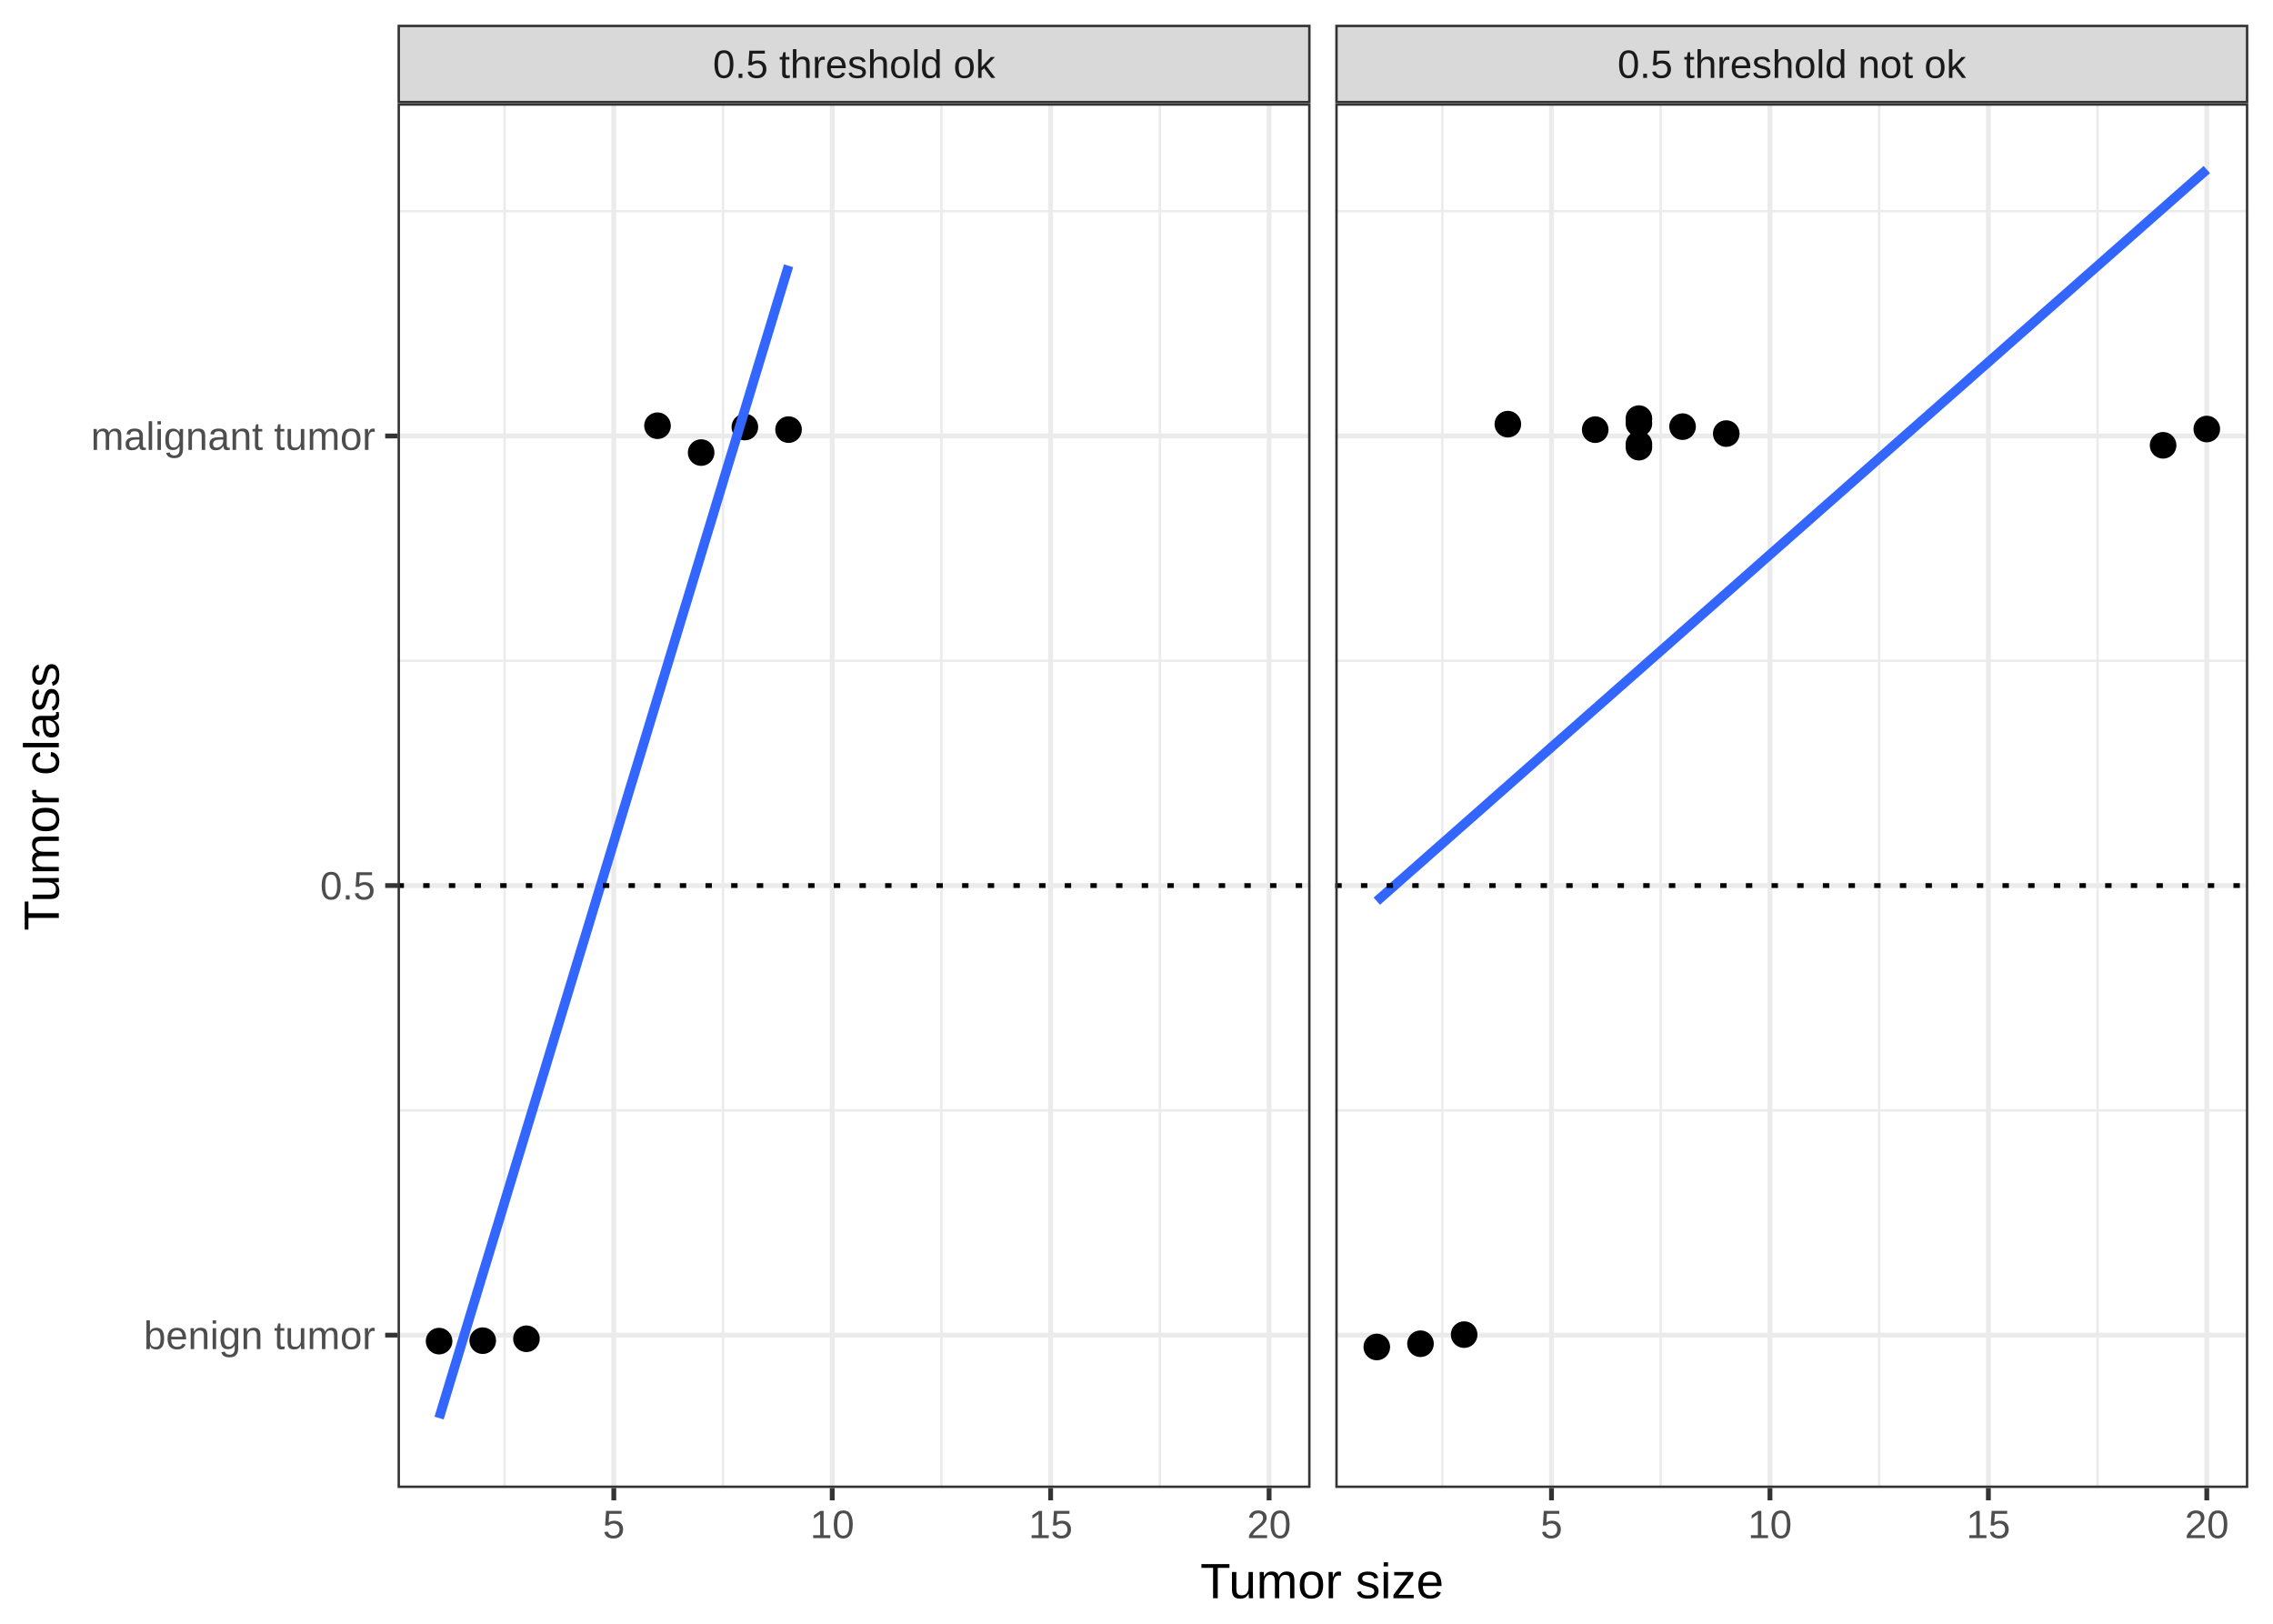
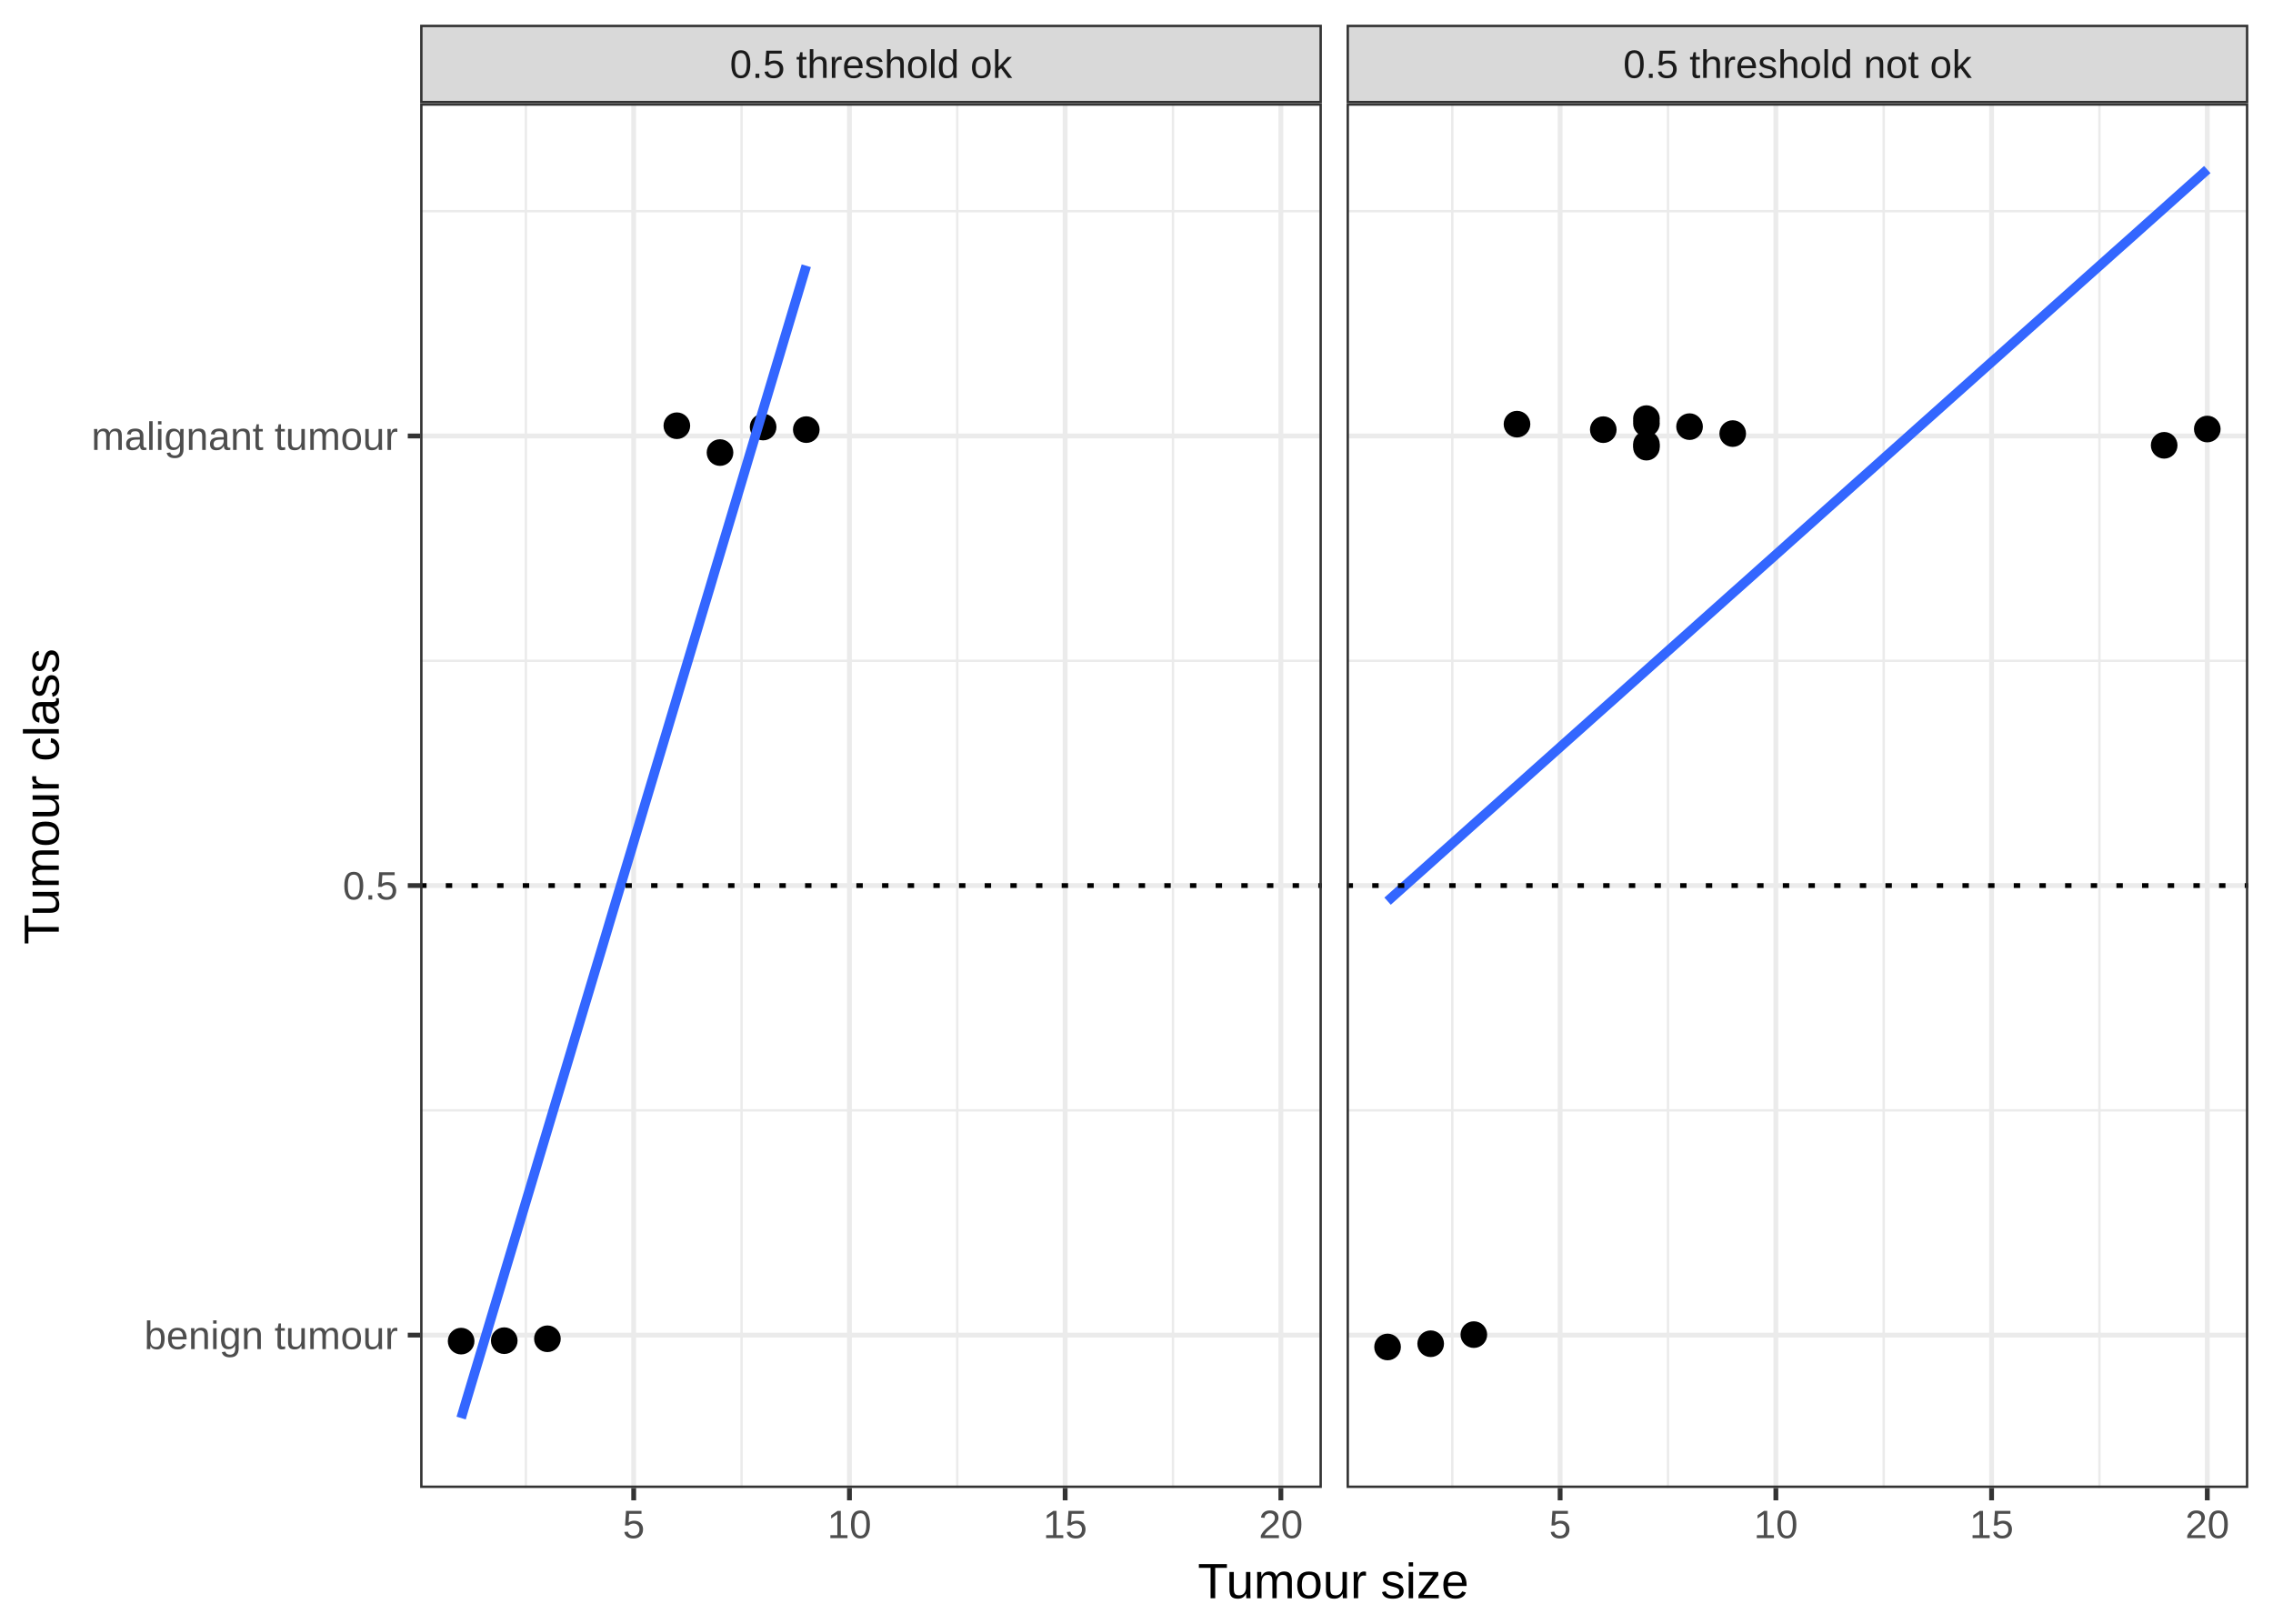
<svg xmlns="http://www.w3.org/2000/svg" viewBox="0 0 504.00 360.00">
  <defs>
    <style type="text/css">
    line, polyline, path, rect, circle {
      fill: none;
      stroke: #000000;
      stroke-linecap: round;
      stroke-linejoin: round;
      stroke-miterlimit: 10.00;
    }
  </style>
  </defs>
  <rect width="100%" height="100%" style="stroke: none; fill: #FFFFFF;" />
  <rect x="0.00" y="0.00" width="504.00" height="360.00" style="stroke-width: 1.07; stroke: #FFFFFF; fill: #FFFFFF;" />
  <defs>
-     <clipPath id="cpODguMTUzOXwyOTAuNTk4fDMyOS45MDV8MjIuOTAwNA==">
-       <rect x="88.15" y="22.90" width="202.44" height="307.00" />
+     <clipPath id="cpOTMuMTU3OXwyOTMuMXwzMjkuOTA1fDIyLjkwMDQ=">
+       <rect x="93.16" y="22.90" width="199.94" height="307.00" />
    </clipPath>
  </defs>
-   <rect x="88.15" y="22.90" width="202.44" height="307.00" style="stroke-width: 1.07; stroke: none; fill: #FFFFFF;" clip-path="url(#cpODguMTUzOXwyOTAuNTk4fDMyOS45MDV8MjIuOTAwNA==)" />
-   <polyline points="88.15,246.18 290.60,246.18 " style="stroke-width: 0.53; stroke: #EBEBEB; stroke-linecap: butt;" clip-path="url(#cpODguMTUzOXwyOTAuNTk4fDMyOS45MDV8MjIuOTAwNA==)" />
-   <polyline points="88.15,146.50 290.60,146.50 " style="stroke-width: 0.53; stroke: #EBEBEB; stroke-linecap: butt;" clip-path="url(#cpODguMTUzOXwyOTAuNTk4fDMyOS45MDV8MjIuOTAwNA==)" />
-   <polyline points="88.15,46.82 290.60,46.82 " style="stroke-width: 0.53; stroke: #EBEBEB; stroke-linecap: butt;" clip-path="url(#cpODguMTUzOXwyOTAuNTk4fDMyOS45MDV8MjIuOTAwNA==)" />
-   <polyline points="111.89,329.91 111.89,22.90 " style="stroke-width: 0.53; stroke: #EBEBEB; stroke-linecap: butt;" clip-path="url(#cpODguMTUzOXwyOTAuNTk4fDMyOS45MDV8MjIuOTAwNA==)" />
-   <polyline points="160.32,329.91 160.32,22.90 " style="stroke-width: 0.53; stroke: #EBEBEB; stroke-linecap: butt;" clip-path="url(#cpODguMTUzOXwyOTAuNTk4fDMyOS45MDV8MjIuOTAwNA==)" />
-   <polyline points="208.75,329.91 208.75,22.90 " style="stroke-width: 0.53; stroke: #EBEBEB; stroke-linecap: butt;" clip-path="url(#cpODguMTUzOXwyOTAuNTk4fDMyOS45MDV8MjIuOTAwNA==)" />
-   <polyline points="257.18,329.91 257.18,22.90 " style="stroke-width: 0.53; stroke: #EBEBEB; stroke-linecap: butt;" clip-path="url(#cpODguMTUzOXwyOTAuNTk4fDMyOS45MDV8MjIuOTAwNA==)" />
-   <polyline points="88.15,296.01 290.60,296.01 " style="stroke-width: 1.07; stroke: #EBEBEB; stroke-linecap: butt;" clip-path="url(#cpODguMTUzOXwyOTAuNTk4fDMyOS45MDV8MjIuOTAwNA==)" />
-   <polyline points="88.15,196.34 290.60,196.34 " style="stroke-width: 1.07; stroke: #EBEBEB; stroke-linecap: butt;" clip-path="url(#cpODguMTUzOXwyOTAuNTk4fDMyOS45MDV8MjIuOTAwNA==)" />
-   <polyline points="88.15,96.66 290.60,96.66 " style="stroke-width: 1.07; stroke: #EBEBEB; stroke-linecap: butt;" clip-path="url(#cpODguMTUzOXwyOTAuNTk4fDMyOS45MDV8MjIuOTAwNA==)" />
-   <polyline points="136.10,329.91 136.10,22.90 " style="stroke-width: 1.07; stroke: #EBEBEB; stroke-linecap: butt;" clip-path="url(#cpODguMTUzOXwyOTAuNTk4fDMyOS45MDV8MjIuOTAwNA==)" />
-   <polyline points="184.53,329.91 184.53,22.90 " style="stroke-width: 1.07; stroke: #EBEBEB; stroke-linecap: butt;" clip-path="url(#cpODguMTUzOXwyOTAuNTk4fDMyOS45MDV8MjIuOTAwNA==)" />
-   <polyline points="232.96,329.91 232.96,22.90 " style="stroke-width: 1.07; stroke: #EBEBEB; stroke-linecap: butt;" clip-path="url(#cpODguMTUzOXwyOTAuNTk4fDMyOS45MDV8MjIuOTAwNA==)" />
-   <polyline points="281.40,329.91 281.40,22.90 " style="stroke-width: 1.07; stroke: #EBEBEB; stroke-linecap: butt;" clip-path="url(#cpODguMTUzOXwyOTAuNTk4fDMyOS45MDV8MjIuOTAwNA==)" />
-   <circle cx="97.36" cy="297.34" r="1.95pt" style="stroke-width: 0.71; fill: #000000;" clip-path="url(#cpODguMTUzOXwyOTAuNTk4fDMyOS45MDV8MjIuOTAwNA==)" />
-   <circle cx="107.04" cy="297.24" r="1.95pt" style="stroke-width: 0.71; fill: #000000;" clip-path="url(#cpODguMTUzOXwyOTAuNTk4fDMyOS45MDV8MjIuOTAwNA==)" />
-   <circle cx="116.73" cy="296.82" r="1.95pt" style="stroke-width: 0.71; fill: #000000;" clip-path="url(#cpODguMTUzOXwyOTAuNTk4fDMyOS45MDV8MjIuOTAwNA==)" />
-   <circle cx="145.79" cy="94.39" r="1.95pt" style="stroke-width: 0.71; fill: #000000;" clip-path="url(#cpODguMTUzOXwyOTAuNTk4fDMyOS45MDV8MjIuOTAwNA==)" />
-   <circle cx="155.47" cy="100.34" r="1.95pt" style="stroke-width: 0.71; fill: #000000;" clip-path="url(#cpODguMTUzOXwyOTAuNTk4fDMyOS45MDV8MjIuOTAwNA==)" />
-   <circle cx="165.16" cy="94.68" r="1.95pt" style="stroke-width: 0.71; fill: #000000;" clip-path="url(#cpODguMTUzOXwyOTAuNTk4fDMyOS45MDV8MjIuOTAwNA==)" />
-   <circle cx="174.85" cy="95.25" r="1.95pt" style="stroke-width: 0.71; fill: #000000;" clip-path="url(#cpODguMTUzOXwyOTAuNTk4fDMyOS45MDV8MjIuOTAwNA==)" />
-   <polyline points="97.36,314.40 98.34,311.17 99.32,307.93 100.30,304.70 101.28,301.47 102.26,298.23 103.24,295.00 104.22,291.76 105.20,288.53 106.18,285.30 107.16,282.06 108.15,278.83 109.13,275.59 110.11,272.36 111.09,269.13 112.07,265.89 113.05,262.66 114.03,259.42 115.01,256.19 115.99,252.96 116.97,249.72 117.95,246.49 118.94,243.25 119.92,240.02 120.90,236.79 121.88,233.55 122.86,230.32 123.84,227.09 124.82,223.85 125.80,220.62 126.78,217.38 127.76,214.15 128.74,210.92 129.73,207.68 130.71,204.45 131.69,201.21 132.67,197.98 133.65,194.75 134.63,191.51 135.61,188.28 136.59,185.04 137.57,181.81 138.55,178.58 139.53,175.34 140.52,172.11 141.50,168.87 142.48,165.64 143.46,162.41 144.44,159.17 145.42,155.94 146.40,152.70 147.38,149.47 148.36,146.24 149.34,143.00 150.32,139.77 151.30,136.53 152.29,133.30 153.27,130.07 154.25,126.83 155.23,123.60 156.21,120.36 157.19,117.13 158.17,113.90 159.15,110.66 160.13,107.43 161.11,104.19 162.09,100.96 163.08,97.73 164.06,94.49 165.04,91.26 166.02,88.03 167.00,84.79 167.98,81.56 168.96,78.32 169.94,75.09 170.92,71.86 171.90,68.62 172.88,65.39 173.87,62.15 174.85,58.92 " style="stroke-width: 2.13; stroke: #3366FF; stroke-linecap: butt;" clip-path="url(#cpODguMTUzOXwyOTAuNTk4fDMyOS45MDV8MjIuOTAwNA==)" />
-   <line x1="88.15" y1="196.34" x2="290.60" y2="196.34" style="stroke-width: 1.07; stroke-dasharray: 1.42,4.27; stroke-linecap: butt;" clip-path="url(#cpODguMTUzOXwyOTAuNTk4fDMyOS45MDV8MjIuOTAwNA==)" />
-   <rect x="88.15" y="22.90" width="202.44" height="307.00" style="stroke-width: 1.07; stroke: #333333;" clip-path="url(#cpODguMTUzOXwyOTAuNTk4fDMyOS45MDV8MjIuOTAwNA==)" />
+   <rect x="93.16" y="22.90" width="199.94" height="307.00" style="stroke-width: 1.07; stroke: none; fill: #FFFFFF;" clip-path="url(#cpOTMuMTU3OXwyOTMuMXwzMjkuOTA1fDIyLjkwMDQ=)" />
+   <polyline points="93.16,246.18 293.10,246.18 " style="stroke-width: 0.53; stroke: #EBEBEB; stroke-linecap: butt;" clip-path="url(#cpOTMuMTU3OXwyOTMuMXwzMjkuOTA1fDIyLjkwMDQ=)" />
+   <polyline points="93.16,146.50 293.10,146.50 " style="stroke-width: 0.53; stroke: #EBEBEB; stroke-linecap: butt;" clip-path="url(#cpOTMuMTU3OXwyOTMuMXwzMjkuOTA1fDIyLjkwMDQ=)" />
+   <polyline points="93.16,46.82 293.10,46.82 " style="stroke-width: 0.53; stroke: #EBEBEB; stroke-linecap: butt;" clip-path="url(#cpOTMuMTU3OXwyOTMuMXwzMjkuOTA1fDIyLjkwMDQ=)" />
+   <polyline points="116.60,329.91 116.60,22.90 " style="stroke-width: 0.53; stroke: #EBEBEB; stroke-linecap: butt;" clip-path="url(#cpOTMuMTU3OXwyOTMuMXwzMjkuOTA1fDIyLjkwMDQ=)" />
+   <polyline points="164.43,329.91 164.43,22.90 " style="stroke-width: 0.53; stroke: #EBEBEB; stroke-linecap: butt;" clip-path="url(#cpOTMuMTU3OXwyOTMuMXwzMjkuOTA1fDIyLjkwMDQ=)" />
+   <polyline points="212.26,329.91 212.26,22.90 " style="stroke-width: 0.53; stroke: #EBEBEB; stroke-linecap: butt;" clip-path="url(#cpOTMuMTU3OXwyOTMuMXwzMjkuOTA1fDIyLjkwMDQ=)" />
+   <polyline points="260.09,329.91 260.09,22.90 " style="stroke-width: 0.53; stroke: #EBEBEB; stroke-linecap: butt;" clip-path="url(#cpOTMuMTU3OXwyOTMuMXwzMjkuOTA1fDIyLjkwMDQ=)" />
+   <polyline points="93.16,296.01 293.10,296.01 " style="stroke-width: 1.07; stroke: #EBEBEB; stroke-linecap: butt;" clip-path="url(#cpOTMuMTU3OXwyOTMuMXwzMjkuOTA1fDIyLjkwMDQ=)" />
+   <polyline points="93.16,196.34 293.10,196.34 " style="stroke-width: 1.07; stroke: #EBEBEB; stroke-linecap: butt;" clip-path="url(#cpOTMuMTU3OXwyOTMuMXwzMjkuOTA1fDIyLjkwMDQ=)" />
+   <polyline points="93.16,96.66 293.10,96.66 " style="stroke-width: 1.07; stroke: #EBEBEB; stroke-linecap: butt;" clip-path="url(#cpOTMuMTU3OXwyOTMuMXwzMjkuOTA1fDIyLjkwMDQ=)" />
+   <polyline points="140.51,329.91 140.51,22.90 " style="stroke-width: 1.07; stroke: #EBEBEB; stroke-linecap: butt;" clip-path="url(#cpOTMuMTU3OXwyOTMuMXwzMjkuOTA1fDIyLjkwMDQ=)" />
+   <polyline points="188.35,329.91 188.35,22.90 " style="stroke-width: 1.07; stroke: #EBEBEB; stroke-linecap: butt;" clip-path="url(#cpOTMuMTU3OXwyOTMuMXwzMjkuOTA1fDIyLjkwMDQ=)" />
+   <polyline points="236.18,329.91 236.18,22.90 " style="stroke-width: 1.07; stroke: #EBEBEB; stroke-linecap: butt;" clip-path="url(#cpOTMuMTU3OXwyOTMuMXwzMjkuOTA1fDIyLjkwMDQ=)" />
+   <polyline points="284.01,329.91 284.01,22.90 " style="stroke-width: 1.07; stroke: #EBEBEB; stroke-linecap: butt;" clip-path="url(#cpOTMuMTU3OXwyOTMuMXwzMjkuOTA1fDIyLjkwMDQ=)" />
+   <circle cx="102.25" cy="297.34" r="1.95pt" style="stroke-width: 0.71; fill: #000000;" clip-path="url(#cpOTMuMTU3OXwyOTMuMXwzMjkuOTA1fDIyLjkwMDQ=)" />
+   <circle cx="111.81" cy="297.24" r="1.95pt" style="stroke-width: 0.71; fill: #000000;" clip-path="url(#cpOTMuMTU3OXwyOTMuMXwzMjkuOTA1fDIyLjkwMDQ=)" />
+   <circle cx="121.38" cy="296.82" r="1.95pt" style="stroke-width: 0.71; fill: #000000;" clip-path="url(#cpOTMuMTU3OXwyOTMuMXwzMjkuOTA1fDIyLjkwMDQ=)" />
+   <circle cx="150.08" cy="94.39" r="1.95pt" style="stroke-width: 0.71; fill: #000000;" clip-path="url(#cpOTMuMTU3OXwyOTMuMXwzMjkuOTA1fDIyLjkwMDQ=)" />
+   <circle cx="159.65" cy="100.34" r="1.95pt" style="stroke-width: 0.71; fill: #000000;" clip-path="url(#cpOTMuMTU3OXwyOTMuMXwzMjkuOTA1fDIyLjkwMDQ=)" />
+   <circle cx="169.21" cy="94.68" r="1.95pt" style="stroke-width: 0.71; fill: #000000;" clip-path="url(#cpOTMuMTU3OXwyOTMuMXwzMjkuOTA1fDIyLjkwMDQ=)" />
+   <circle cx="178.78" cy="95.25" r="1.95pt" style="stroke-width: 0.71; fill: #000000;" clip-path="url(#cpOTMuMTU3OXwyOTMuMXwzMjkuOTA1fDIyLjkwMDQ=)" />
+   <polyline points="102.25,314.40 103.21,311.17 104.18,307.93 105.15,304.70 106.12,301.47 107.09,298.23 108.06,295.00 109.03,291.76 110.00,288.53 110.97,285.30 111.93,282.06 112.90,278.83 113.87,275.59 114.84,272.36 115.81,269.13 116.78,265.89 117.75,262.66 118.72,259.42 119.68,256.19 120.65,252.96 121.62,249.72 122.59,246.49 123.56,243.25 124.53,240.02 125.50,236.79 126.47,233.55 127.43,230.32 128.40,227.09 129.37,223.85 130.34,220.62 131.31,217.38 132.28,214.15 133.25,210.92 134.22,207.68 135.18,204.45 136.15,201.21 137.12,197.98 138.09,194.75 139.06,191.51 140.03,188.28 141.00,185.04 141.97,181.81 142.93,178.58 143.90,175.34 144.87,172.11 145.84,168.87 146.81,165.64 147.78,162.41 148.75,159.17 149.72,155.94 150.68,152.70 151.65,149.47 152.62,146.24 153.59,143.00 154.56,139.77 155.53,136.53 156.50,133.30 157.47,130.07 158.43,126.83 159.40,123.60 160.37,120.36 161.34,117.13 162.31,113.90 163.28,110.66 164.25,107.43 165.22,104.19 166.18,100.96 167.15,97.73 168.12,94.49 169.09,91.26 170.06,88.03 171.03,84.79 172.00,81.56 172.97,78.32 173.93,75.09 174.90,71.86 175.87,68.62 176.84,65.39 177.81,62.15 178.78,58.92 " style="stroke-width: 2.13; stroke: #3366FF; stroke-linecap: butt;" clip-path="url(#cpOTMuMTU3OXwyOTMuMXwzMjkuOTA1fDIyLjkwMDQ=)" />
+   <line x1="93.16" y1="196.34" x2="293.10" y2="196.34" style="stroke-width: 1.07; stroke-dasharray: 1.42,4.27; stroke-linecap: butt;" clip-path="url(#cpOTMuMTU3OXwyOTMuMXwzMjkuOTA1fDIyLjkwMDQ=)" />
+   <rect x="93.16" y="22.90" width="199.94" height="307.00" style="stroke-width: 1.07; stroke: #333333;" clip-path="url(#cpOTMuMTU3OXwyOTMuMXwzMjkuOTA1fDIyLjkwMDQ=)" />
  <defs>
    <clipPath id="cpMHw1MDR8MzYwfDA=">
      <rect x="0.00" y="0.00" width="504.00" height="360.00" />
    </clipPath>
  </defs>
  <defs>
-     <clipPath id="cpMjk2LjA3N3w0OTguNTIxfDMyOS45MDV8MjIuOTAwNA==">
-       <rect x="296.08" y="22.90" width="202.44" height="307.00" />
+     <clipPath id="cpMjk4LjU3OXw0OTguNTIxfDMyOS45MDV8MjIuOTAwNA==">
+       <rect x="298.58" y="22.90" width="199.94" height="307.00" />
    </clipPath>
  </defs>
-   <rect x="296.08" y="22.90" width="202.44" height="307.00" style="stroke-width: 1.07; stroke: none; fill: #FFFFFF;" clip-path="url(#cpMjk2LjA3N3w0OTguNTIxfDMyOS45MDV8MjIuOTAwNA==)" />
-   <polyline points="296.08,246.18 498.52,246.18 " style="stroke-width: 0.53; stroke: #EBEBEB; stroke-linecap: butt;" clip-path="url(#cpMjk2LjA3N3w0OTguNTIxfDMyOS45MDV8MjIuOTAwNA==)" />
-   <polyline points="296.08,146.50 498.52,146.50 " style="stroke-width: 0.53; stroke: #EBEBEB; stroke-linecap: butt;" clip-path="url(#cpMjk2LjA3N3w0OTguNTIxfDMyOS45MDV8MjIuOTAwNA==)" />
-   <polyline points="296.08,46.82 498.52,46.82 " style="stroke-width: 0.53; stroke: #EBEBEB; stroke-linecap: butt;" clip-path="url(#cpMjk2LjA3N3w0OTguNTIxfDMyOS45MDV8MjIuOTAwNA==)" />
-   <polyline points="319.81,329.91 319.81,22.90 " style="stroke-width: 0.53; stroke: #EBEBEB; stroke-linecap: butt;" clip-path="url(#cpMjk2LjA3N3w0OTguNTIxfDMyOS45MDV8MjIuOTAwNA==)" />
-   <polyline points="368.24,329.91 368.24,22.90 " style="stroke-width: 0.53; stroke: #EBEBEB; stroke-linecap: butt;" clip-path="url(#cpMjk2LjA3N3w0OTguNTIxfDMyOS45MDV8MjIuOTAwNA==)" />
-   <polyline points="416.67,329.91 416.67,22.90 " style="stroke-width: 0.53; stroke: #EBEBEB; stroke-linecap: butt;" clip-path="url(#cpMjk2LjA3N3w0OTguNTIxfDMyOS45MDV8MjIuOTAwNA==)" />
-   <polyline points="465.10,329.91 465.10,22.90 " style="stroke-width: 0.53; stroke: #EBEBEB; stroke-linecap: butt;" clip-path="url(#cpMjk2LjA3N3w0OTguNTIxfDMyOS45MDV8MjIuOTAwNA==)" />
-   <polyline points="296.08,296.01 498.52,296.01 " style="stroke-width: 1.07; stroke: #EBEBEB; stroke-linecap: butt;" clip-path="url(#cpMjk2LjA3N3w0OTguNTIxfDMyOS45MDV8MjIuOTAwNA==)" />
-   <polyline points="296.08,196.34 498.52,196.34 " style="stroke-width: 1.07; stroke: #EBEBEB; stroke-linecap: butt;" clip-path="url(#cpMjk2LjA3N3w0OTguNTIxfDMyOS45MDV8MjIuOTAwNA==)" />
-   <polyline points="296.08,96.66 498.52,96.66 " style="stroke-width: 1.07; stroke: #EBEBEB; stroke-linecap: butt;" clip-path="url(#cpMjk2LjA3N3w0OTguNTIxfDMyOS45MDV8MjIuOTAwNA==)" />
-   <polyline points="344.02,329.91 344.02,22.90 " style="stroke-width: 1.07; stroke: #EBEBEB; stroke-linecap: butt;" clip-path="url(#cpMjk2LjA3N3w0OTguNTIxfDMyOS45MDV8MjIuOTAwNA==)" />
-   <polyline points="392.46,329.91 392.46,22.90 " style="stroke-width: 1.07; stroke: #EBEBEB; stroke-linecap: butt;" clip-path="url(#cpMjk2LjA3N3w0OTguNTIxfDMyOS45MDV8MjIuOTAwNA==)" />
-   <polyline points="440.89,329.91 440.89,22.90 " style="stroke-width: 1.07; stroke: #EBEBEB; stroke-linecap: butt;" clip-path="url(#cpMjk2LjA3N3w0OTguNTIxfDMyOS45MDV8MjIuOTAwNA==)" />
-   <polyline points="489.32,329.91 489.32,22.90 " style="stroke-width: 1.07; stroke: #EBEBEB; stroke-linecap: butt;" clip-path="url(#cpMjk2LjA3N3w0OTguNTIxfDMyOS45MDV8MjIuOTAwNA==)" />
-   <circle cx="305.28" cy="298.64" r="1.95pt" style="stroke-width: 0.71; fill: #000000;" clip-path="url(#cpMjk2LjA3N3w0OTguNTIxfDMyOS45MDV8MjIuOTAwNA==)" />
-   <circle cx="314.97" cy="297.92" r="1.95pt" style="stroke-width: 0.71; fill: #000000;" clip-path="url(#cpMjk2LjA3N3w0OTguNTIxfDMyOS45MDV8MjIuOTAwNA==)" />
-   <circle cx="324.65" cy="295.90" r="1.95pt" style="stroke-width: 0.71; fill: #000000;" clip-path="url(#cpMjk2LjA3N3w0OTguNTIxfDMyOS45MDV8MjIuOTAwNA==)" />
-   <circle cx="353.71" cy="95.26" r="1.95pt" style="stroke-width: 0.71; fill: #000000;" clip-path="url(#cpMjk2LjA3N3w0OTguNTIxfDMyOS45MDV8MjIuOTAwNA==)" />
-   <circle cx="363.40" cy="92.81" r="1.95pt" style="stroke-width: 0.71; fill: #000000;" clip-path="url(#cpMjk2LjA3N3w0OTguNTIxfDMyOS45MDV8MjIuOTAwNA==)" />
-   <circle cx="373.08" cy="94.59" r="1.95pt" style="stroke-width: 0.71; fill: #000000;" clip-path="url(#cpMjk2LjA3N3w0OTguNTIxfDMyOS45MDV8MjIuOTAwNA==)" />
-   <circle cx="382.77" cy="96.13" r="1.95pt" style="stroke-width: 0.71; fill: #000000;" clip-path="url(#cpMjk2LjA3N3w0OTguNTIxfDMyOS45MDV8MjIuOTAwNA==)" />
-   <circle cx="363.40" cy="93.87" r="1.95pt" style="stroke-width: 0.71; fill: #000000;" clip-path="url(#cpMjk2LjA3N3w0OTguNTIxfDMyOS45MDV8MjIuOTAwNA==)" />
-   <circle cx="363.40" cy="99.14" r="1.95pt" style="stroke-width: 0.71; fill: #000000;" clip-path="url(#cpMjk2LjA3N3w0OTguNTIxfDMyOS45MDV8MjIuOTAwNA==)" />
-   <circle cx="363.40" cy="98.49" r="1.95pt" style="stroke-width: 0.71; fill: #000000;" clip-path="url(#cpMjk2LjA3N3w0OTguNTIxfDMyOS45MDV8MjIuOTAwNA==)" />
-   <circle cx="334.34" cy="94.04" r="1.95pt" style="stroke-width: 0.71; fill: #000000;" clip-path="url(#cpMjk2LjA3N3w0OTguNTIxfDMyOS45MDV8MjIuOTAwNA==)" />
-   <circle cx="489.32" cy="95.12" r="1.95pt" style="stroke-width: 0.71; fill: #000000;" clip-path="url(#cpMjk2LjA3N3w0OTguNTIxfDMyOS45MDV8MjIuOTAwNA==)" />
-   <circle cx="479.63" cy="98.73" r="1.95pt" style="stroke-width: 0.71; fill: #000000;" clip-path="url(#cpMjk2LjA3N3w0OTguNTIxfDMyOS45MDV8MjIuOTAwNA==)" />
-   <polyline points="305.28,199.80 307.61,197.75 309.94,195.69 312.27,193.64 314.60,191.59 316.93,189.53 319.26,187.48 321.59,185.43 323.92,183.37 326.25,181.32 328.58,179.27 330.90,177.21 333.23,175.16 335.56,173.11 337.89,171.05 340.22,169.00 342.55,166.95 344.88,164.89 347.21,162.84 349.54,160.79 351.87,158.73 354.20,156.68 356.53,154.63 358.86,152.57 361.19,150.52 363.52,148.47 365.85,146.41 368.18,144.36 370.51,142.31 372.84,140.26 375.17,138.20 377.50,136.15 379.83,134.10 382.16,132.04 384.49,129.99 386.82,127.94 389.15,125.88 391.47,123.83 393.80,121.78 396.13,119.72 398.46,117.67 400.79,115.62 403.12,113.56 405.45,111.51 407.78,109.46 410.11,107.40 412.44,105.35 414.77,103.30 417.10,101.24 419.43,99.19 421.76,97.14 424.09,95.08 426.42,93.03 428.75,90.98 431.08,88.92 433.41,86.87 435.74,84.82 438.07,82.76 440.40,80.71 442.73,78.66 445.06,76.60 447.39,74.55 449.72,72.50 452.04,70.45 454.37,68.39 456.70,66.34 459.03,64.29 461.36,62.23 463.69,60.18 466.02,58.13 468.35,56.07 470.68,54.02 473.01,51.97 475.34,49.91 477.67,47.86 480.00,45.81 482.33,43.75 484.66,41.70 486.99,39.65 489.32,37.59 " style="stroke-width: 2.13; stroke: #3366FF; stroke-linecap: butt;" clip-path="url(#cpMjk2LjA3N3w0OTguNTIxfDMyOS45MDV8MjIuOTAwNA==)" />
-   <line x1="296.08" y1="196.34" x2="498.52" y2="196.34" style="stroke-width: 1.07; stroke-dasharray: 1.42,4.27; stroke-linecap: butt;" clip-path="url(#cpMjk2LjA3N3w0OTguNTIxfDMyOS45MDV8MjIuOTAwNA==)" />
-   <rect x="296.08" y="22.90" width="202.44" height="307.00" style="stroke-width: 1.07; stroke: #333333;" clip-path="url(#cpMjk2LjA3N3w0OTguNTIxfDMyOS45MDV8MjIuOTAwNA==)" />
+   <rect x="298.58" y="22.90" width="199.94" height="307.00" style="stroke-width: 1.07; stroke: none; fill: #FFFFFF;" clip-path="url(#cpMjk4LjU3OXw0OTguNTIxfDMyOS45MDV8MjIuOTAwNA==)" />
+   <polyline points="298.58,246.18 498.52,246.18 " style="stroke-width: 0.53; stroke: #EBEBEB; stroke-linecap: butt;" clip-path="url(#cpMjk4LjU3OXw0OTguNTIxfDMyOS45MDV8MjIuOTAwNA==)" />
+   <polyline points="298.58,146.50 498.52,146.50 " style="stroke-width: 0.53; stroke: #EBEBEB; stroke-linecap: butt;" clip-path="url(#cpMjk4LjU3OXw0OTguNTIxfDMyOS45MDV8MjIuOTAwNA==)" />
+   <polyline points="298.58,46.82 498.52,46.82 " style="stroke-width: 0.53; stroke: #EBEBEB; stroke-linecap: butt;" clip-path="url(#cpMjk4LjU3OXw0OTguNTIxfDMyOS45MDV8MjIuOTAwNA==)" />
+   <polyline points="322.02,329.91 322.02,22.90 " style="stroke-width: 0.53; stroke: #EBEBEB; stroke-linecap: butt;" clip-path="url(#cpMjk4LjU3OXw0OTguNTIxfDMyOS45MDV8MjIuOTAwNA==)" />
+   <polyline points="369.85,329.91 369.85,22.90 " style="stroke-width: 0.53; stroke: #EBEBEB; stroke-linecap: butt;" clip-path="url(#cpMjk4LjU3OXw0OTguNTIxfDMyOS45MDV8MjIuOTAwNA==)" />
+   <polyline points="417.68,329.91 417.68,22.90 " style="stroke-width: 0.53; stroke: #EBEBEB; stroke-linecap: butt;" clip-path="url(#cpMjk4LjU3OXw0OTguNTIxfDMyOS45MDV8MjIuOTAwNA==)" />
+   <polyline points="465.52,329.91 465.52,22.90 " style="stroke-width: 0.53; stroke: #EBEBEB; stroke-linecap: butt;" clip-path="url(#cpMjk4LjU3OXw0OTguNTIxfDMyOS45MDV8MjIuOTAwNA==)" />
+   <polyline points="298.58,296.01 498.52,296.01 " style="stroke-width: 1.07; stroke: #EBEBEB; stroke-linecap: butt;" clip-path="url(#cpMjk4LjU3OXw0OTguNTIxfDMyOS45MDV8MjIuOTAwNA==)" />
+   <polyline points="298.58,196.34 498.52,196.34 " style="stroke-width: 1.07; stroke: #EBEBEB; stroke-linecap: butt;" clip-path="url(#cpMjk4LjU3OXw0OTguNTIxfDMyOS45MDV8MjIuOTAwNA==)" />
+   <polyline points="298.58,96.66 498.52,96.66 " style="stroke-width: 1.07; stroke: #EBEBEB; stroke-linecap: butt;" clip-path="url(#cpMjk4LjU3OXw0OTguNTIxfDMyOS45MDV8MjIuOTAwNA==)" />
+   <polyline points="345.93,329.91 345.93,22.90 " style="stroke-width: 1.07; stroke: #EBEBEB; stroke-linecap: butt;" clip-path="url(#cpMjk4LjU3OXw0OTguNTIxfDMyOS45MDV8MjIuOTAwNA==)" />
+   <polyline points="393.77,329.91 393.77,22.90 " style="stroke-width: 1.07; stroke: #EBEBEB; stroke-linecap: butt;" clip-path="url(#cpMjk4LjU3OXw0OTguNTIxfDMyOS45MDV8MjIuOTAwNA==)" />
+   <polyline points="441.60,329.91 441.60,22.90 " style="stroke-width: 1.07; stroke: #EBEBEB; stroke-linecap: butt;" clip-path="url(#cpMjk4LjU3OXw0OTguNTIxfDMyOS45MDV8MjIuOTAwNA==)" />
+   <polyline points="489.43,329.91 489.43,22.90 " style="stroke-width: 1.07; stroke: #EBEBEB; stroke-linecap: butt;" clip-path="url(#cpMjk4LjU3OXw0OTguNTIxfDMyOS45MDV8MjIuOTAwNA==)" />
+   <circle cx="307.67" cy="298.64" r="1.95pt" style="stroke-width: 0.71; fill: #000000;" clip-path="url(#cpMjk4LjU3OXw0OTguNTIxfDMyOS45MDV8MjIuOTAwNA==)" />
+   <circle cx="317.23" cy="297.92" r="1.95pt" style="stroke-width: 0.71; fill: #000000;" clip-path="url(#cpMjk4LjU3OXw0OTguNTIxfDMyOS45MDV8MjIuOTAwNA==)" />
+   <circle cx="326.80" cy="295.90" r="1.95pt" style="stroke-width: 0.71; fill: #000000;" clip-path="url(#cpMjk4LjU3OXw0OTguNTIxfDMyOS45MDV8MjIuOTAwNA==)" />
+   <circle cx="355.50" cy="95.26" r="1.95pt" style="stroke-width: 0.71; fill: #000000;" clip-path="url(#cpMjk4LjU3OXw0OTguNTIxfDMyOS45MDV8MjIuOTAwNA==)" />
+   <circle cx="365.07" cy="92.81" r="1.95pt" style="stroke-width: 0.71; fill: #000000;" clip-path="url(#cpMjk4LjU3OXw0OTguNTIxfDMyOS45MDV8MjIuOTAwNA==)" />
+   <circle cx="374.63" cy="94.59" r="1.95pt" style="stroke-width: 0.71; fill: #000000;" clip-path="url(#cpMjk4LjU3OXw0OTguNTIxfDMyOS45MDV8MjIuOTAwNA==)" />
+   <circle cx="384.20" cy="96.13" r="1.95pt" style="stroke-width: 0.71; fill: #000000;" clip-path="url(#cpMjk4LjU3OXw0OTguNTIxfDMyOS45MDV8MjIuOTAwNA==)" />
+   <circle cx="365.07" cy="93.87" r="1.95pt" style="stroke-width: 0.71; fill: #000000;" clip-path="url(#cpMjk4LjU3OXw0OTguNTIxfDMyOS45MDV8MjIuOTAwNA==)" />
+   <circle cx="365.07" cy="99.14" r="1.95pt" style="stroke-width: 0.71; fill: #000000;" clip-path="url(#cpMjk4LjU3OXw0OTguNTIxfDMyOS45MDV8MjIuOTAwNA==)" />
+   <circle cx="365.07" cy="98.49" r="1.95pt" style="stroke-width: 0.71; fill: #000000;" clip-path="url(#cpMjk4LjU3OXw0OTguNTIxfDMyOS45MDV8MjIuOTAwNA==)" />
+   <circle cx="336.37" cy="94.04" r="1.95pt" style="stroke-width: 0.71; fill: #000000;" clip-path="url(#cpMjk4LjU3OXw0OTguNTIxfDMyOS45MDV8MjIuOTAwNA==)" />
+   <circle cx="489.43" cy="95.12" r="1.95pt" style="stroke-width: 0.71; fill: #000000;" clip-path="url(#cpMjk4LjU3OXw0OTguNTIxfDMyOS45MDV8MjIuOTAwNA==)" />
+   <circle cx="479.87" cy="98.73" r="1.95pt" style="stroke-width: 0.71; fill: #000000;" clip-path="url(#cpMjk4LjU3OXw0OTguNTIxfDMyOS45MDV8MjIuOTAwNA==)" />
+   <polyline points="307.67,199.80 309.97,197.75 312.27,195.69 314.57,193.64 316.87,191.59 319.17,189.53 321.47,187.48 323.77,185.43 326.07,183.37 328.37,181.32 330.68,179.27 332.98,177.21 335.28,175.16 337.58,173.11 339.88,171.05 342.18,169.00 344.48,166.95 346.78,164.89 349.08,162.84 351.38,160.79 353.68,158.73 355.98,156.68 358.29,154.63 360.59,152.57 362.89,150.52 365.19,148.47 367.49,146.41 369.79,144.36 372.09,142.31 374.39,140.26 376.69,138.20 378.99,136.15 381.29,134.10 383.59,132.04 385.90,129.99 388.20,127.94 390.50,125.88 392.80,123.83 395.10,121.78 397.40,119.72 399.70,117.67 402.00,115.62 404.30,113.56 406.60,111.51 408.90,109.46 411.20,107.40 413.51,105.35 415.81,103.30 418.11,101.24 420.41,99.19 422.71,97.14 425.01,95.08 427.31,93.03 429.61,90.98 431.91,88.92 434.21,86.87 436.51,84.82 438.81,82.76 441.11,80.71 443.42,78.66 445.72,76.60 448.02,74.55 450.32,72.50 452.62,70.45 454.92,68.39 457.22,66.34 459.52,64.29 461.82,62.23 464.12,60.18 466.42,58.13 468.72,56.07 471.03,54.02 473.33,51.97 475.63,49.91 477.93,47.86 480.23,45.81 482.53,43.75 484.83,41.70 487.13,39.65 489.43,37.59 " style="stroke-width: 2.13; stroke: #3366FF; stroke-linecap: butt;" clip-path="url(#cpMjk4LjU3OXw0OTguNTIxfDMyOS45MDV8MjIuOTAwNA==)" />
+   <line x1="298.58" y1="196.34" x2="498.52" y2="196.34" style="stroke-width: 1.07; stroke-dasharray: 1.42,4.27; stroke-linecap: butt;" clip-path="url(#cpMjk4LjU3OXw0OTguNTIxfDMyOS45MDV8MjIuOTAwNA==)" />
+   <rect x="298.58" y="22.90" width="199.94" height="307.00" style="stroke-width: 1.07; stroke: #333333;" clip-path="url(#cpMjk4LjU3OXw0OTguNTIxfDMyOS45MDV8MjIuOTAwNA==)" />
  <defs>
    <clipPath id="cpMHw1MDR8MzYwfDA=">
      <rect x="0.00" y="0.00" width="504.00" height="360.00" />
    </clipPath>
  </defs>
  <defs>
-     <clipPath id="cpODguMTUzOXwyOTAuNTk4fDIyLjkwMDR8NS40Nzk0NQ==">
-       <rect x="88.15" y="5.48" width="202.44" height="17.42" />
+     <clipPath id="cpOTMuMTU3OXwyOTMuMXwyMi45MDA0fDUuNDc5NDU=">
+       <rect x="93.16" y="5.48" width="199.94" height="17.42" />
    </clipPath>
  </defs>
-   <rect x="88.15" y="5.48" width="202.44" height="17.42" style="stroke-width: 1.07; stroke: #333333; fill: #D9D9D9;" clip-path="url(#cpODguMTUzOXwyOTAuNTk4fDIyLjkwMDR8NS40Nzk0NQ==)" />
-   <g clip-path="url(#cpODguMTUzOXwyOTAuNTk4fDIyLjkwMDR8NS40Nzk0NQ==)">
-     <text x="158.08" y="17.28" style="font-size: 8.80px; fill: #1A1A1A; font-family: Liberation Sans;" textLength="62.60px" lengthAdjust="spacingAndGlyphs">0.5 threshold ok</text>
+   <rect x="93.16" y="5.48" width="199.94" height="17.42" style="stroke-width: 1.07; stroke: #333333; fill: #D9D9D9;" clip-path="url(#cpOTMuMTU3OXwyOTMuMXwyMi45MDA0fDUuNDc5NDU=)" />
+   <g clip-path="url(#cpOTMuMTU3OXwyOTMuMXwyMi45MDA0fDUuNDc5NDU=)">
+     <text x="161.83" y="17.28" style="font-size: 8.80px; fill: #1A1A1A; font-family: Liberation Sans;" textLength="62.60px" lengthAdjust="spacingAndGlyphs">0.5 threshold ok</text>
  </g>
  <defs>
    <clipPath id="cpMHw1MDR8MzYwfDA=">
      <rect x="0.00" y="0.00" width="504.00" height="360.00" />
    </clipPath>
  </defs>
  <defs>
-     <clipPath id="cpMjk2LjA3N3w0OTguNTIxfDIyLjkwMDR8NS40Nzk0NQ==">
-       <rect x="296.08" y="5.48" width="202.44" height="17.42" />
+     <clipPath id="cpMjk4LjU3OXw0OTguNTIxfDIyLjkwMDR8NS40Nzk0NQ==">
+       <rect x="298.58" y="5.48" width="199.94" height="17.42" />
    </clipPath>
  </defs>
-   <rect x="296.08" y="5.48" width="202.44" height="17.42" style="stroke-width: 1.07; stroke: #333333; fill: #D9D9D9;" clip-path="url(#cpMjk2LjA3N3w0OTguNTIxfDIyLjkwMDR8NS40Nzk0NQ==)" />
-   <g clip-path="url(#cpMjk2LjA3N3w0OTguNTIxfDIyLjkwMDR8NS40Nzk0NQ==)">
-     <text x="358.66" y="17.28" style="font-size: 8.80px; fill: #1A1A1A; font-family: Liberation Sans;" textLength="77.27px" lengthAdjust="spacingAndGlyphs">0.5 threshold not ok</text>
+   <rect x="298.58" y="5.48" width="199.94" height="17.42" style="stroke-width: 1.07; stroke: #333333; fill: #D9D9D9;" clip-path="url(#cpMjk4LjU3OXw0OTguNTIxfDIyLjkwMDR8NS40Nzk0NQ==)" />
+   <g clip-path="url(#cpMjk4LjU3OXw0OTguNTIxfDIyLjkwMDR8NS40Nzk0NQ==)">
+     <text x="359.92" y="17.28" style="font-size: 8.80px; fill: #1A1A1A; font-family: Liberation Sans;" textLength="77.27px" lengthAdjust="spacingAndGlyphs">0.5 threshold not ok</text>
  </g>
  <defs>
    <clipPath id="cpMHw1MDR8MzYwfDA=">
      <rect x="0.00" y="0.00" width="504.00" height="360.00" />
    </clipPath>
  </defs>
-   <polyline points="136.10,332.64 136.10,329.91 " style="stroke-width: 1.07; stroke: #333333; stroke-linecap: butt;" clip-path="url(#cpMHw1MDR8MzYwfDA=)" />
-   <polyline points="184.53,332.64 184.53,329.91 " style="stroke-width: 1.07; stroke: #333333; stroke-linecap: butt;" clip-path="url(#cpMHw1MDR8MzYwfDA=)" />
-   <polyline points="232.96,332.64 232.96,329.91 " style="stroke-width: 1.07; stroke: #333333; stroke-linecap: butt;" clip-path="url(#cpMHw1MDR8MzYwfDA=)" />
-   <polyline points="281.40,332.64 281.40,329.91 " style="stroke-width: 1.07; stroke: #333333; stroke-linecap: butt;" clip-path="url(#cpMHw1MDR8MzYwfDA=)" />
+   <polyline points="140.51,332.64 140.51,329.91 " style="stroke-width: 1.07; stroke: #333333; stroke-linecap: butt;" clip-path="url(#cpMHw1MDR8MzYwfDA=)" />
+   <polyline points="188.35,332.64 188.35,329.91 " style="stroke-width: 1.07; stroke: #333333; stroke-linecap: butt;" clip-path="url(#cpMHw1MDR8MzYwfDA=)" />
+   <polyline points="236.18,332.64 236.18,329.91 " style="stroke-width: 1.07; stroke: #333333; stroke-linecap: butt;" clip-path="url(#cpMHw1MDR8MzYwfDA=)" />
+   <polyline points="284.01,332.64 284.01,329.91 " style="stroke-width: 1.07; stroke: #333333; stroke-linecap: butt;" clip-path="url(#cpMHw1MDR8MzYwfDA=)" />
  <g clip-path="url(#cpMHw1MDR8MzYwfDA=)">
-     <text x="133.65" y="341.02" style="font-size: 8.80px; fill: #4D4D4D; font-family: Liberation Sans;" textLength="4.89px" lengthAdjust="spacingAndGlyphs">5</text>
+     <text x="138.07" y="341.02" style="font-size: 8.80px; fill: #4D4D4D; font-family: Liberation Sans;" textLength="4.89px" lengthAdjust="spacingAndGlyphs">5</text>
  </g>
  <g clip-path="url(#cpMHw1MDR8MzYwfDA=)">
-     <text x="179.64" y="341.02" style="font-size: 8.80px; fill: #4D4D4D; font-family: Liberation Sans;" textLength="9.78px" lengthAdjust="spacingAndGlyphs">10</text>
+     <text x="183.45" y="341.02" style="font-size: 8.80px; fill: #4D4D4D; font-family: Liberation Sans;" textLength="9.78px" lengthAdjust="spacingAndGlyphs">10</text>
  </g>
  <g clip-path="url(#cpMHw1MDR8MzYwfDA=)">
-     <text x="228.07" y="341.02" style="font-size: 8.80px; fill: #4D4D4D; font-family: Liberation Sans;" textLength="9.78px" lengthAdjust="spacingAndGlyphs">15</text>
+     <text x="231.29" y="341.02" style="font-size: 8.80px; fill: #4D4D4D; font-family: Liberation Sans;" textLength="9.78px" lengthAdjust="spacingAndGlyphs">15</text>
  </g>
  <g clip-path="url(#cpMHw1MDR8MzYwfDA=)">
-     <text x="276.50" y="341.02" style="font-size: 8.80px; fill: #4D4D4D; font-family: Liberation Sans;" textLength="9.78px" lengthAdjust="spacingAndGlyphs">20</text>
+     <text x="279.12" y="341.02" style="font-size: 8.80px; fill: #4D4D4D; font-family: Liberation Sans;" textLength="9.78px" lengthAdjust="spacingAndGlyphs">20</text>
  </g>
-   <polyline points="344.02,332.64 344.02,329.91 " style="stroke-width: 1.07; stroke: #333333; stroke-linecap: butt;" clip-path="url(#cpMHw1MDR8MzYwfDA=)" />
-   <polyline points="392.46,332.64 392.46,329.91 " style="stroke-width: 1.07; stroke: #333333; stroke-linecap: butt;" clip-path="url(#cpMHw1MDR8MzYwfDA=)" />
-   <polyline points="440.89,332.64 440.89,329.91 " style="stroke-width: 1.07; stroke: #333333; stroke-linecap: butt;" clip-path="url(#cpMHw1MDR8MzYwfDA=)" />
-   <polyline points="489.32,332.64 489.32,329.91 " style="stroke-width: 1.07; stroke: #333333; stroke-linecap: butt;" clip-path="url(#cpMHw1MDR8MzYwfDA=)" />
+   <polyline points="345.93,332.64 345.93,329.91 " style="stroke-width: 1.07; stroke: #333333; stroke-linecap: butt;" clip-path="url(#cpMHw1MDR8MzYwfDA=)" />
+   <polyline points="393.77,332.64 393.77,329.91 " style="stroke-width: 1.07; stroke: #333333; stroke-linecap: butt;" clip-path="url(#cpMHw1MDR8MzYwfDA=)" />
+   <polyline points="441.60,332.64 441.60,329.91 " style="stroke-width: 1.07; stroke: #333333; stroke-linecap: butt;" clip-path="url(#cpMHw1MDR8MzYwfDA=)" />
+   <polyline points="489.43,332.64 489.43,329.91 " style="stroke-width: 1.07; stroke: #333333; stroke-linecap: butt;" clip-path="url(#cpMHw1MDR8MzYwfDA=)" />
  <g clip-path="url(#cpMHw1MDR8MzYwfDA=)">
-     <text x="341.58" y="341.02" style="font-size: 8.80px; fill: #4D4D4D; font-family: Liberation Sans;" textLength="4.89px" lengthAdjust="spacingAndGlyphs">5</text>
+     <text x="343.49" y="341.02" style="font-size: 8.80px; fill: #4D4D4D; font-family: Liberation Sans;" textLength="4.89px" lengthAdjust="spacingAndGlyphs">5</text>
  </g>
  <g clip-path="url(#cpMHw1MDR8MzYwfDA=)">
-     <text x="387.56" y="341.02" style="font-size: 8.80px; fill: #4D4D4D; font-family: Liberation Sans;" textLength="9.78px" lengthAdjust="spacingAndGlyphs">10</text>
+     <text x="388.87" y="341.02" style="font-size: 8.80px; fill: #4D4D4D; font-family: Liberation Sans;" textLength="9.78px" lengthAdjust="spacingAndGlyphs">10</text>
  </g>
  <g clip-path="url(#cpMHw1MDR8MzYwfDA=)">
-     <text x="435.99" y="341.02" style="font-size: 8.80px; fill: #4D4D4D; font-family: Liberation Sans;" textLength="9.78px" lengthAdjust="spacingAndGlyphs">15</text>
+     <text x="436.71" y="341.02" style="font-size: 8.80px; fill: #4D4D4D; font-family: Liberation Sans;" textLength="9.78px" lengthAdjust="spacingAndGlyphs">15</text>
  </g>
  <g clip-path="url(#cpMHw1MDR8MzYwfDA=)">
-     <text x="484.43" y="341.02" style="font-size: 8.80px; fill: #4D4D4D; font-family: Liberation Sans;" textLength="9.78px" lengthAdjust="spacingAndGlyphs">20</text>
+     <text x="484.54" y="341.02" style="font-size: 8.80px; fill: #4D4D4D; font-family: Liberation Sans;" textLength="9.78px" lengthAdjust="spacingAndGlyphs">20</text>
  </g>
  <g clip-path="url(#cpMHw1MDR8MzYwfDA=)">
-     <text x="31.88" y="299.11" style="font-size: 8.80px; fill: #4D4D4D; font-family: Liberation Sans;" textLength="51.35px" lengthAdjust="spacingAndGlyphs">benign tumor</text>
+     <text x="31.99" y="299.11" style="font-size: 8.80px; fill: #4D4D4D; font-family: Liberation Sans;" textLength="56.24px" lengthAdjust="spacingAndGlyphs">benign tumour</text>
  </g>
  <g clip-path="url(#cpMHw1MDR8MzYwfDA=)">
-     <text x="70.99" y="199.43" style="font-size: 8.80px; fill: #4D4D4D; font-family: Liberation Sans;" textLength="12.23px" lengthAdjust="spacingAndGlyphs">0.5</text>
+     <text x="76.00" y="199.43" style="font-size: 8.80px; fill: #4D4D4D; font-family: Liberation Sans;" textLength="12.23px" lengthAdjust="spacingAndGlyphs">0.5</text>
  </g>
  <g clip-path="url(#cpMHw1MDR8MzYwfDA=)">
-     <text x="20.15" y="99.75" style="font-size: 8.80px; fill: #4D4D4D; font-family: Liberation Sans;" textLength="63.07px" lengthAdjust="spacingAndGlyphs">malignant tumor</text>
+     <text x="20.26" y="99.75" style="font-size: 8.80px; fill: #4D4D4D; font-family: Liberation Sans;" textLength="67.97px" lengthAdjust="spacingAndGlyphs">malignant tumour</text>
  </g>
-   <polyline points="85.41,296.01 88.15,296.01 " style="stroke-width: 1.07; stroke: #333333; stroke-linecap: butt;" clip-path="url(#cpMHw1MDR8MzYwfDA=)" />
-   <polyline points="85.41,196.34 88.15,196.34 " style="stroke-width: 1.07; stroke: #333333; stroke-linecap: butt;" clip-path="url(#cpMHw1MDR8MzYwfDA=)" />
-   <polyline points="85.41,96.66 88.15,96.66 " style="stroke-width: 1.07; stroke: #333333; stroke-linecap: butt;" clip-path="url(#cpMHw1MDR8MzYwfDA=)" />
+   <polyline points="90.42,296.01 93.16,296.01 " style="stroke-width: 1.07; stroke: #333333; stroke-linecap: butt;" clip-path="url(#cpMHw1MDR8MzYwfDA=)" />
+   <polyline points="90.42,196.34 93.16,196.34 " style="stroke-width: 1.07; stroke: #333333; stroke-linecap: butt;" clip-path="url(#cpMHw1MDR8MzYwfDA=)" />
+   <polyline points="90.42,96.66 93.16,96.66 " style="stroke-width: 1.07; stroke: #333333; stroke-linecap: butt;" clip-path="url(#cpMHw1MDR8MzYwfDA=)" />
  <g clip-path="url(#cpMHw1MDR8MzYwfDA=)">
-     <text x="266.14" y="354.34" style="font-size: 11.00px; font-family: Liberation Sans;" textLength="54.40px" lengthAdjust="spacingAndGlyphs">Tumor size</text>
+     <text x="265.58" y="354.34" style="font-size: 11.00px; font-family: Liberation Sans;" textLength="60.52px" lengthAdjust="spacingAndGlyphs">Tumour size</text>
  </g>
  <g clip-path="url(#cpMHw1MDR8MzYwfDA=)">
-     <text transform="translate(13.04,206.35) rotate(-90)" style="font-size: 11.00px; font-family: Liberation Sans;" textLength="59.90px" lengthAdjust="spacingAndGlyphs">Tumor class</text>
+     <text transform="translate(13.04,209.41) rotate(-90)" style="font-size: 11.00px; font-family: Liberation Sans;" textLength="66.02px" lengthAdjust="spacingAndGlyphs">Tumour class</text>
  </g>
</svg>
